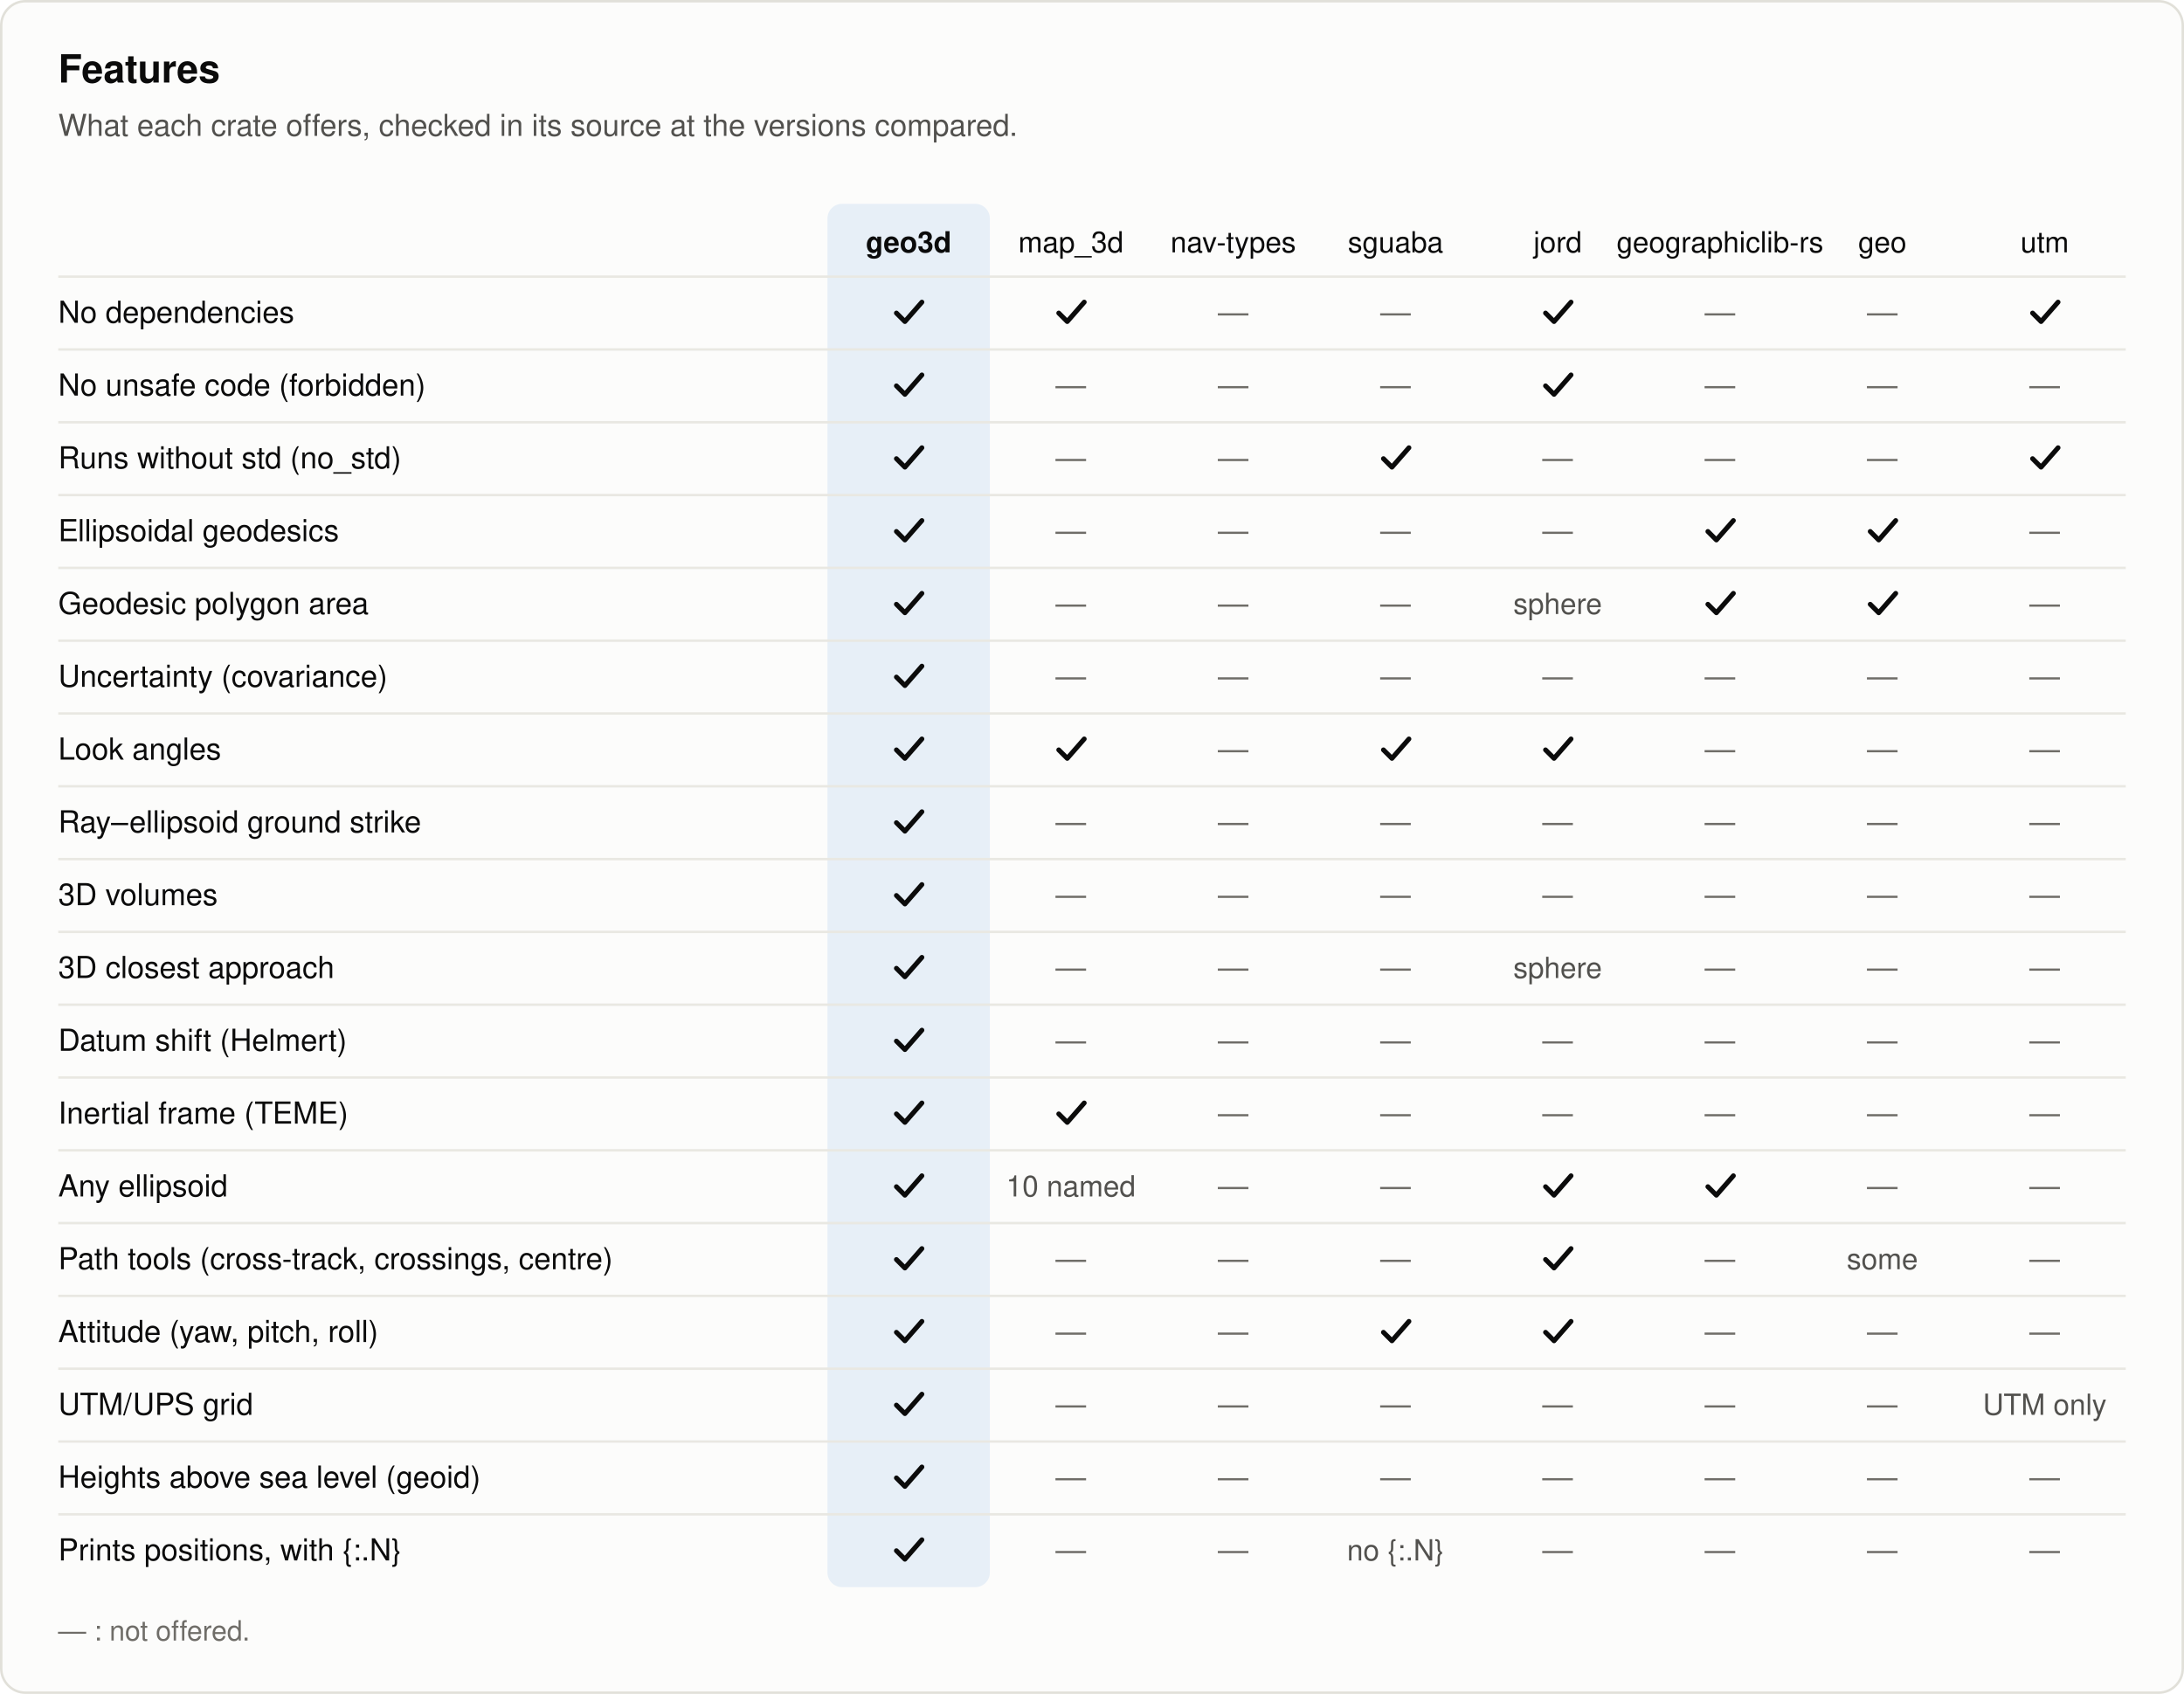
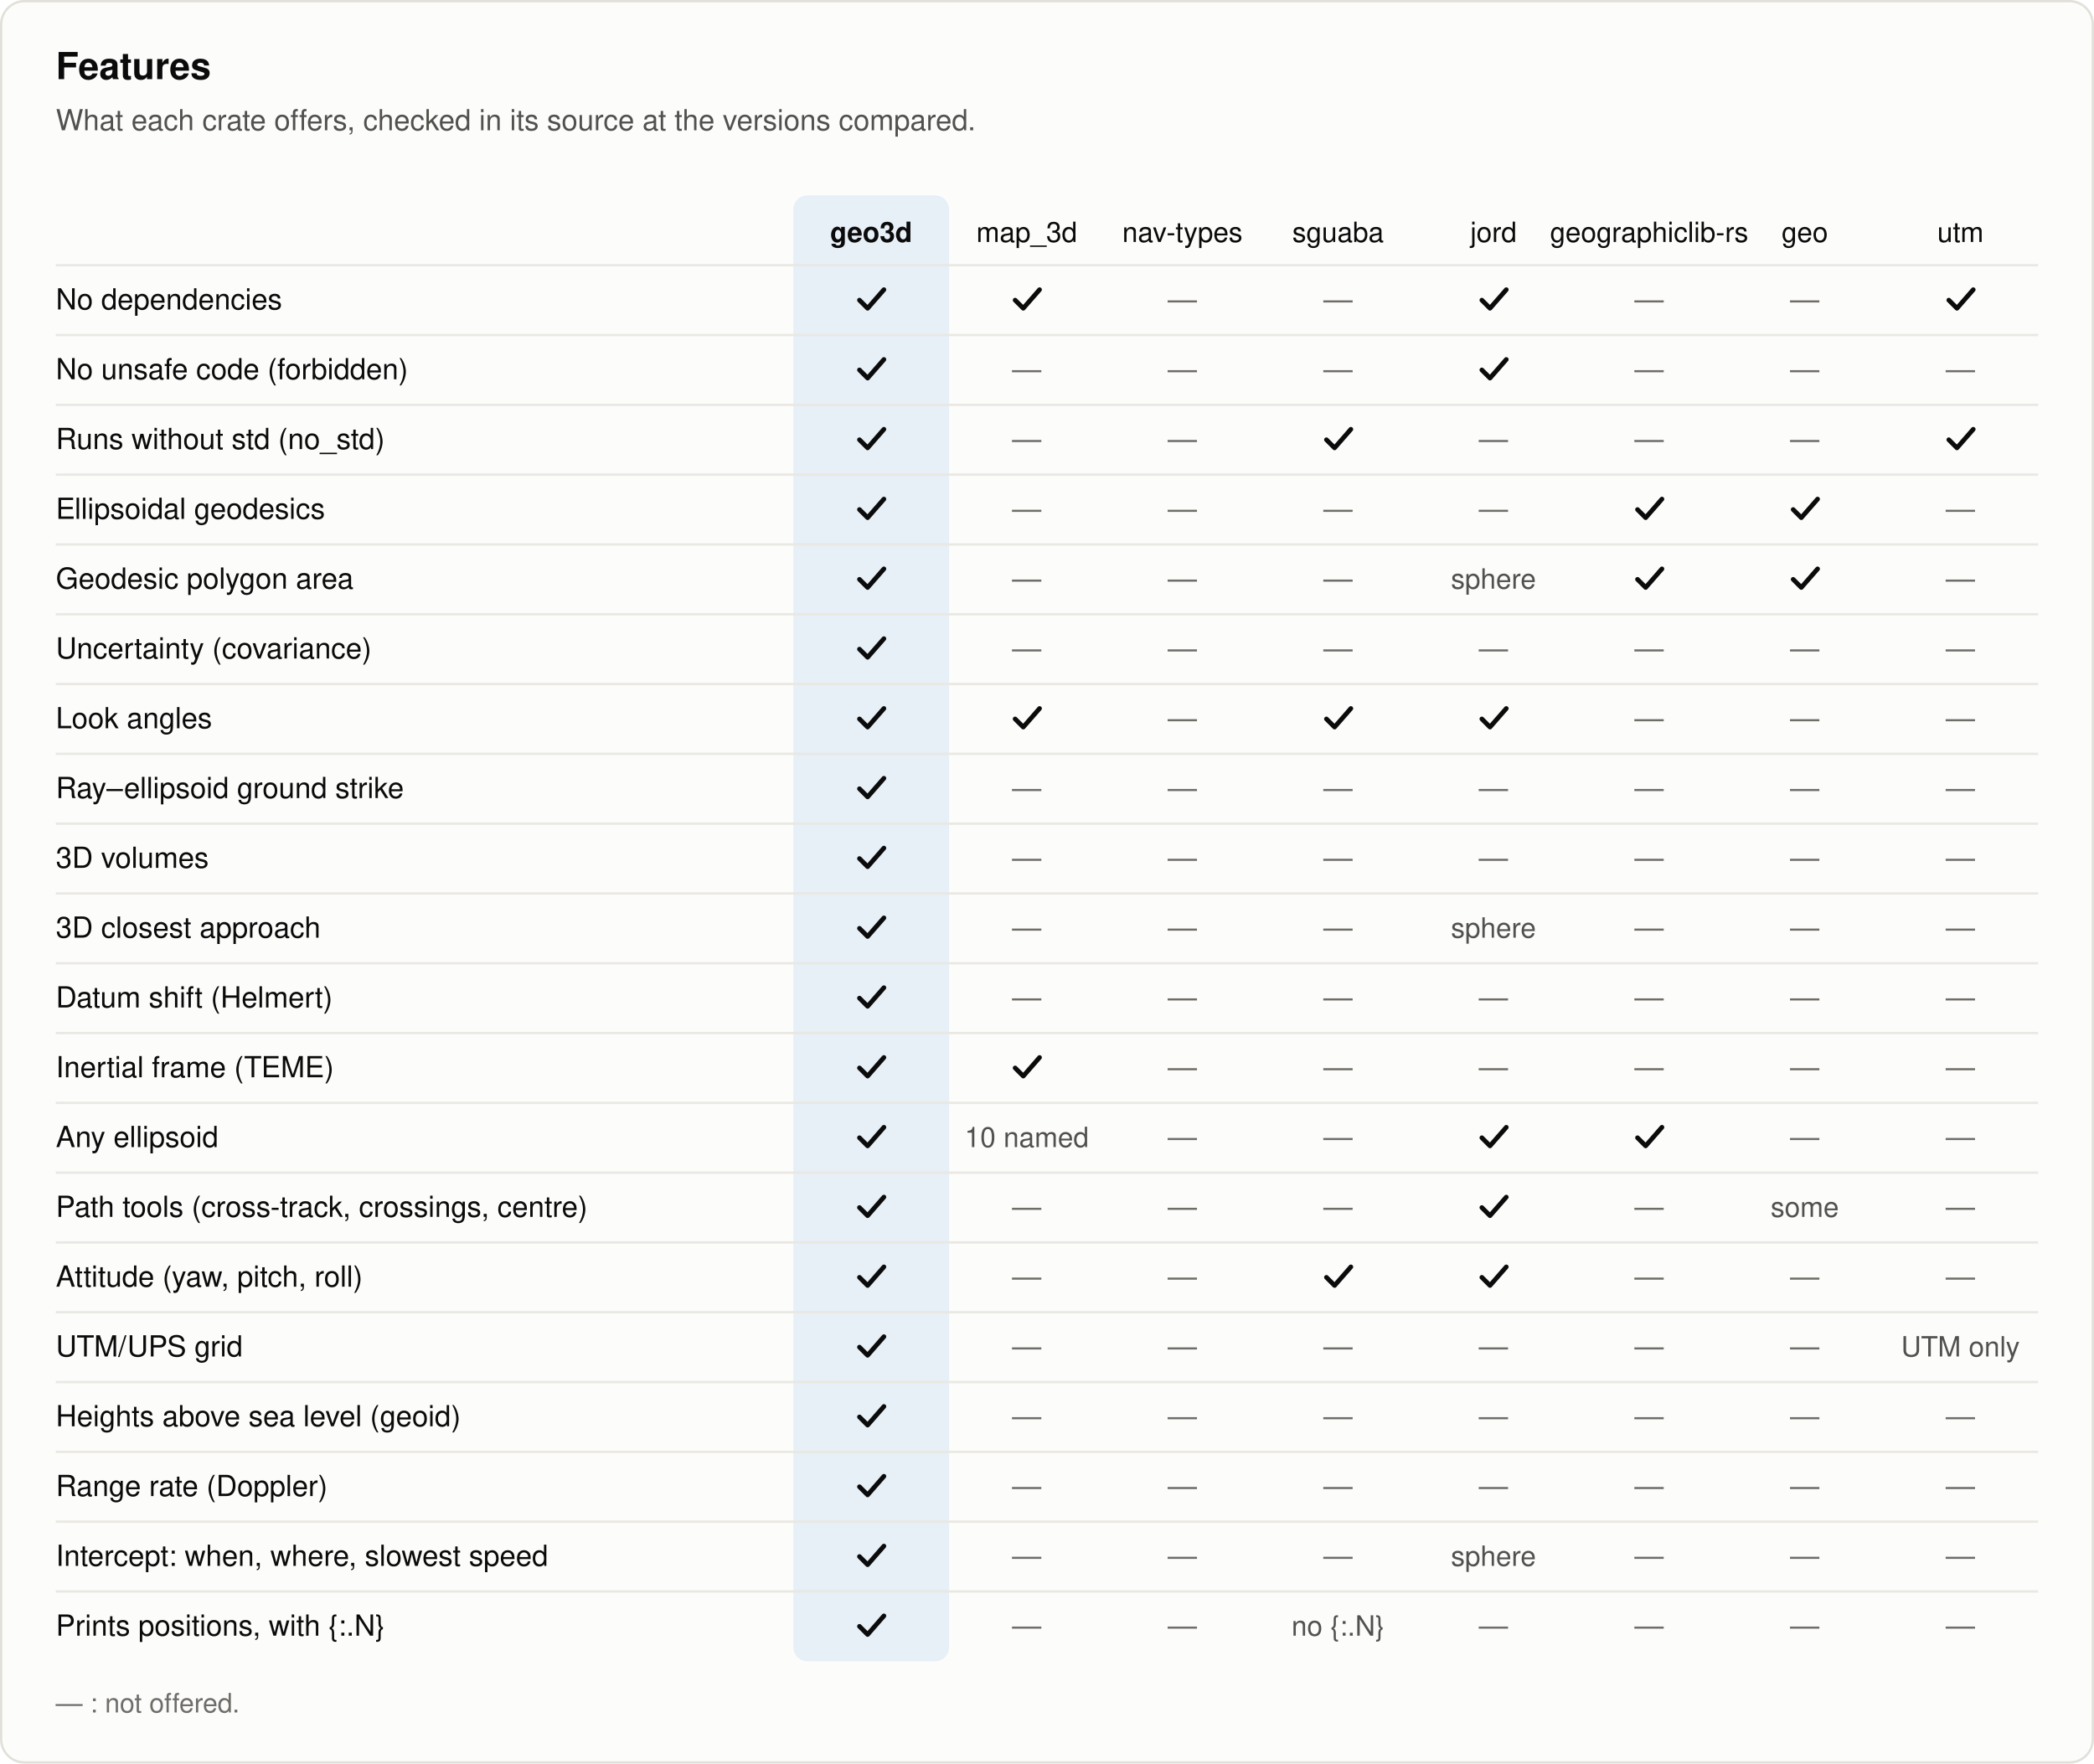
- <svg xmlns="http://www.w3.org/2000/svg" width="900" height="698" viewBox="0 0 900 698" font-family="system-ui, -apple-system, 'Segoe UI', Helvetica, Arial, sans-serif" role="img" aria-label="Feature matrix: geo3d is the only crate with ground strike, 3D volumes, closest approach, covariance and datum shifts">
-   <rect x="0.5" y="0.5" width="899" height="697" rx="10" fill="#fcfcfb" stroke="#e1e0d9" />
+ <svg xmlns="http://www.w3.org/2000/svg" width="900" height="758" viewBox="0 0 900 758" font-family="system-ui, -apple-system, 'Segoe UI', Helvetica, Arial, sans-serif" role="img" aria-label="Feature matrix: geo3d is the only crate with ground strike, 3D volumes, closest approach, covariance and datum shifts">
+   <rect x="0.5" y="0.5" width="899" height="757" rx="10" fill="#fcfcfb" stroke="#e1e0d9" />
  <text x="24.0" y="34.0" font-size="16" font-weight="600" fill="#0b0b0b" text-anchor="start">Features</text>
  <text x="24.0" y="56.0" font-size="12.5" font-weight="400" fill="#52514e" text-anchor="start">What each crate offers, checked in its source at the versions compared.</text>
-   <rect x="341.0" y="84.0" width="66.9" height="570.0" rx="6" fill="#e7eff7" />
+   <rect x="341.0" y="84.0" width="66.9" height="630.0" rx="6" fill="#e7eff7" />
  <text x="374.4" y="104.0" font-size="12" font-weight="600" fill="#0b0b0b" text-anchor="middle">geo3d</text>
  <text x="441.3" y="104.0" font-size="12" font-weight="500" fill="#0b0b0b" text-anchor="middle">map_3d</text>
  <text x="508.2" y="104.0" font-size="12" font-weight="500" fill="#0b0b0b" text-anchor="middle">nav-types</text>
  <text x="575.1" y="104.0" font-size="12" font-weight="500" fill="#0b0b0b" text-anchor="middle">sguaba</text>
  <text x="641.9" y="104.0" font-size="12" font-weight="500" fill="#0b0b0b" text-anchor="middle">jord</text>
  <text x="708.8" y="104.0" font-size="12" font-weight="500" fill="#0b0b0b" text-anchor="middle">geographiclib-rs</text>
  <text x="775.7" y="104.0" font-size="12" font-weight="500" fill="#0b0b0b" text-anchor="middle">geo</text>
  <text x="842.6" y="104.0" font-size="12" font-weight="500" fill="#0b0b0b" text-anchor="middle">utm</text>
  <line x1="24" y1="114.0" x2="876" y2="114.0" stroke="#e9e8e2" />
  <text x="24.0" y="133.0" font-size="12.5" font-weight="400" fill="#0b0b0b" text-anchor="start">No dependencies</text>
  <path d="M369.4,129.0 L372.9,132.5 L379.9,124.5" stroke="#0b0b0b" stroke-width="2" fill="none" stroke-linecap="round" stroke-linejoin="round" />
  <path d="M436.3,129.0 L439.8,132.5 L446.8,124.5" stroke="#0b0b0b" stroke-width="2" fill="none" stroke-linecap="round" stroke-linejoin="round" />
  <text x="508.2" y="133.0" font-size="12.5" font-weight="400" fill="#6f6d68" text-anchor="middle">—</text>
  <text x="575.1" y="133.0" font-size="12.5" font-weight="400" fill="#6f6d68" text-anchor="middle">—</text>
  <path d="M636.9,129.0 L640.4,132.5 L647.4,124.5" stroke="#0b0b0b" stroke-width="2" fill="none" stroke-linecap="round" stroke-linejoin="round" />
  <text x="708.8" y="133.0" font-size="12.5" font-weight="400" fill="#6f6d68" text-anchor="middle">—</text>
  <text x="775.7" y="133.0" font-size="12.5" font-weight="400" fill="#6f6d68" text-anchor="middle">—</text>
  <path d="M837.6,129.0 L841.1,132.5 L848.1,124.5" stroke="#0b0b0b" stroke-width="2" fill="none" stroke-linecap="round" stroke-linejoin="round" />
  <line x1="24" y1="144.0" x2="876" y2="144.0" stroke="#e9e8e2" />
  <text x="24.0" y="163.0" font-size="12.5" font-weight="400" fill="#0b0b0b" text-anchor="start">No unsafe code (forbidden)</text>
  <path d="M369.4,159.0 L372.9,162.5 L379.9,154.5" stroke="#0b0b0b" stroke-width="2" fill="none" stroke-linecap="round" stroke-linejoin="round" />
  <text x="441.3" y="163.0" font-size="12.5" font-weight="400" fill="#6f6d68" text-anchor="middle">—</text>
  <text x="508.2" y="163.0" font-size="12.5" font-weight="400" fill="#6f6d68" text-anchor="middle">—</text>
  <text x="575.1" y="163.0" font-size="12.5" font-weight="400" fill="#6f6d68" text-anchor="middle">—</text>
  <path d="M636.9,159.0 L640.4,162.5 L647.4,154.5" stroke="#0b0b0b" stroke-width="2" fill="none" stroke-linecap="round" stroke-linejoin="round" />
  <text x="708.8" y="163.0" font-size="12.5" font-weight="400" fill="#6f6d68" text-anchor="middle">—</text>
  <text x="775.7" y="163.0" font-size="12.5" font-weight="400" fill="#6f6d68" text-anchor="middle">—</text>
  <text x="842.6" y="163.0" font-size="12.5" font-weight="400" fill="#6f6d68" text-anchor="middle">—</text>
  <line x1="24" y1="174.0" x2="876" y2="174.0" stroke="#e9e8e2" />
  <text x="24.0" y="193.0" font-size="12.5" font-weight="400" fill="#0b0b0b" text-anchor="start">Runs without std (no_std)</text>
  <path d="M369.4,189.0 L372.9,192.5 L379.9,184.5" stroke="#0b0b0b" stroke-width="2" fill="none" stroke-linecap="round" stroke-linejoin="round" />
  <text x="441.3" y="193.0" font-size="12.5" font-weight="400" fill="#6f6d68" text-anchor="middle">—</text>
  <text x="508.2" y="193.0" font-size="12.5" font-weight="400" fill="#6f6d68" text-anchor="middle">—</text>
  <path d="M570.1,189.0 L573.6,192.5 L580.6,184.5" stroke="#0b0b0b" stroke-width="2" fill="none" stroke-linecap="round" stroke-linejoin="round" />
  <text x="641.9" y="193.0" font-size="12.5" font-weight="400" fill="#6f6d68" text-anchor="middle">—</text>
  <text x="708.8" y="193.0" font-size="12.5" font-weight="400" fill="#6f6d68" text-anchor="middle">—</text>
  <text x="775.7" y="193.0" font-size="12.5" font-weight="400" fill="#6f6d68" text-anchor="middle">—</text>
  <path d="M837.6,189.0 L841.1,192.5 L848.1,184.5" stroke="#0b0b0b" stroke-width="2" fill="none" stroke-linecap="round" stroke-linejoin="round" />
  <line x1="24" y1="204.0" x2="876" y2="204.0" stroke="#e9e8e2" />
  <text x="24.0" y="223.0" font-size="12.5" font-weight="400" fill="#0b0b0b" text-anchor="start">Ellipsoidal geodesics</text>
  <path d="M369.4,219.0 L372.9,222.5 L379.9,214.5" stroke="#0b0b0b" stroke-width="2" fill="none" stroke-linecap="round" stroke-linejoin="round" />
  <text x="441.3" y="223.0" font-size="12.5" font-weight="400" fill="#6f6d68" text-anchor="middle">—</text>
  <text x="508.2" y="223.0" font-size="12.5" font-weight="400" fill="#6f6d68" text-anchor="middle">—</text>
  <text x="575.1" y="223.0" font-size="12.5" font-weight="400" fill="#6f6d68" text-anchor="middle">—</text>
  <text x="641.9" y="223.0" font-size="12.5" font-weight="400" fill="#6f6d68" text-anchor="middle">—</text>
  <path d="M703.8,219.0 L707.3,222.5 L714.3,214.5" stroke="#0b0b0b" stroke-width="2" fill="none" stroke-linecap="round" stroke-linejoin="round" />
  <path d="M770.7,219.0 L774.2,222.5 L781.2,214.5" stroke="#0b0b0b" stroke-width="2" fill="none" stroke-linecap="round" stroke-linejoin="round" />
  <text x="842.6" y="223.0" font-size="12.5" font-weight="400" fill="#6f6d68" text-anchor="middle">—</text>
  <line x1="24" y1="234.0" x2="876" y2="234.0" stroke="#e9e8e2" />
  <text x="24.0" y="253.0" font-size="12.5" font-weight="400" fill="#0b0b0b" text-anchor="start">Geodesic polygon area</text>
  <path d="M369.4,249.0 L372.9,252.5 L379.9,244.5" stroke="#0b0b0b" stroke-width="2" fill="none" stroke-linecap="round" stroke-linejoin="round" />
  <text x="441.3" y="253.0" font-size="12.5" font-weight="400" fill="#6f6d68" text-anchor="middle">—</text>
  <text x="508.2" y="253.0" font-size="12.5" font-weight="400" fill="#6f6d68" text-anchor="middle">—</text>
  <text x="575.1" y="253.0" font-size="12.5" font-weight="400" fill="#6f6d68" text-anchor="middle">—</text>
  <text x="641.9" y="253.0" font-size="12" font-weight="500" fill="#52514e" text-anchor="middle">sphere</text>
  <path d="M703.8,249.0 L707.3,252.5 L714.3,244.5" stroke="#0b0b0b" stroke-width="2" fill="none" stroke-linecap="round" stroke-linejoin="round" />
  <path d="M770.7,249.0 L774.2,252.5 L781.2,244.5" stroke="#0b0b0b" stroke-width="2" fill="none" stroke-linecap="round" stroke-linejoin="round" />
  <text x="842.6" y="253.0" font-size="12.5" font-weight="400" fill="#6f6d68" text-anchor="middle">—</text>
  <line x1="24" y1="264.0" x2="876" y2="264.0" stroke="#e9e8e2" />
  <text x="24.0" y="283.0" font-size="12.5" font-weight="400" fill="#0b0b0b" text-anchor="start">Uncertainty (covariance)</text>
  <path d="M369.4,279.0 L372.9,282.5 L379.9,274.5" stroke="#0b0b0b" stroke-width="2" fill="none" stroke-linecap="round" stroke-linejoin="round" />
  <text x="441.3" y="283.0" font-size="12.5" font-weight="400" fill="#6f6d68" text-anchor="middle">—</text>
  <text x="508.2" y="283.0" font-size="12.5" font-weight="400" fill="#6f6d68" text-anchor="middle">—</text>
  <text x="575.1" y="283.0" font-size="12.5" font-weight="400" fill="#6f6d68" text-anchor="middle">—</text>
  <text x="641.9" y="283.0" font-size="12.5" font-weight="400" fill="#6f6d68" text-anchor="middle">—</text>
  <text x="708.8" y="283.0" font-size="12.5" font-weight="400" fill="#6f6d68" text-anchor="middle">—</text>
  <text x="775.7" y="283.0" font-size="12.5" font-weight="400" fill="#6f6d68" text-anchor="middle">—</text>
  <text x="842.6" y="283.0" font-size="12.5" font-weight="400" fill="#6f6d68" text-anchor="middle">—</text>
  <line x1="24" y1="294.0" x2="876" y2="294.0" stroke="#e9e8e2" />
  <text x="24.0" y="313.0" font-size="12.5" font-weight="400" fill="#0b0b0b" text-anchor="start">Look angles</text>
  <path d="M369.4,309.0 L372.9,312.5 L379.9,304.5" stroke="#0b0b0b" stroke-width="2" fill="none" stroke-linecap="round" stroke-linejoin="round" />
  <path d="M436.3,309.0 L439.8,312.5 L446.8,304.5" stroke="#0b0b0b" stroke-width="2" fill="none" stroke-linecap="round" stroke-linejoin="round" />
  <text x="508.2" y="313.0" font-size="12.5" font-weight="400" fill="#6f6d68" text-anchor="middle">—</text>
  <path d="M570.1,309.0 L573.6,312.5 L580.6,304.5" stroke="#0b0b0b" stroke-width="2" fill="none" stroke-linecap="round" stroke-linejoin="round" />
  <path d="M636.9,309.0 L640.4,312.5 L647.4,304.5" stroke="#0b0b0b" stroke-width="2" fill="none" stroke-linecap="round" stroke-linejoin="round" />
  <text x="708.8" y="313.0" font-size="12.5" font-weight="400" fill="#6f6d68" text-anchor="middle">—</text>
  <text x="775.7" y="313.0" font-size="12.5" font-weight="400" fill="#6f6d68" text-anchor="middle">—</text>
  <text x="842.6" y="313.0" font-size="12.5" font-weight="400" fill="#6f6d68" text-anchor="middle">—</text>
  <line x1="24" y1="324.0" x2="876" y2="324.0" stroke="#e9e8e2" />
  <text x="24.0" y="343.0" font-size="12.5" font-weight="400" fill="#0b0b0b" text-anchor="start">Ray–ellipsoid ground strike</text>
  <path d="M369.4,339.0 L372.9,342.5 L379.9,334.5" stroke="#0b0b0b" stroke-width="2" fill="none" stroke-linecap="round" stroke-linejoin="round" />
  <text x="441.3" y="343.0" font-size="12.5" font-weight="400" fill="#6f6d68" text-anchor="middle">—</text>
  <text x="508.2" y="343.0" font-size="12.5" font-weight="400" fill="#6f6d68" text-anchor="middle">—</text>
  <text x="575.1" y="343.0" font-size="12.5" font-weight="400" fill="#6f6d68" text-anchor="middle">—</text>
  <text x="641.9" y="343.0" font-size="12.5" font-weight="400" fill="#6f6d68" text-anchor="middle">—</text>
  <text x="708.8" y="343.0" font-size="12.5" font-weight="400" fill="#6f6d68" text-anchor="middle">—</text>
  <text x="775.7" y="343.0" font-size="12.5" font-weight="400" fill="#6f6d68" text-anchor="middle">—</text>
  <text x="842.6" y="343.0" font-size="12.5" font-weight="400" fill="#6f6d68" text-anchor="middle">—</text>
  <line x1="24" y1="354.0" x2="876" y2="354.0" stroke="#e9e8e2" />
  <text x="24.0" y="373.0" font-size="12.5" font-weight="400" fill="#0b0b0b" text-anchor="start">3D volumes</text>
  <path d="M369.4,369.0 L372.9,372.5 L379.9,364.5" stroke="#0b0b0b" stroke-width="2" fill="none" stroke-linecap="round" stroke-linejoin="round" />
  <text x="441.3" y="373.0" font-size="12.5" font-weight="400" fill="#6f6d68" text-anchor="middle">—</text>
  <text x="508.2" y="373.0" font-size="12.5" font-weight="400" fill="#6f6d68" text-anchor="middle">—</text>
  <text x="575.1" y="373.0" font-size="12.5" font-weight="400" fill="#6f6d68" text-anchor="middle">—</text>
  <text x="641.9" y="373.0" font-size="12.5" font-weight="400" fill="#6f6d68" text-anchor="middle">—</text>
  <text x="708.8" y="373.0" font-size="12.5" font-weight="400" fill="#6f6d68" text-anchor="middle">—</text>
  <text x="775.7" y="373.0" font-size="12.5" font-weight="400" fill="#6f6d68" text-anchor="middle">—</text>
  <text x="842.6" y="373.0" font-size="12.5" font-weight="400" fill="#6f6d68" text-anchor="middle">—</text>
  <line x1="24" y1="384.0" x2="876" y2="384.0" stroke="#e9e8e2" />
  <text x="24.0" y="403.0" font-size="12.5" font-weight="400" fill="#0b0b0b" text-anchor="start">3D closest approach</text>
  <path d="M369.4,399.0 L372.9,402.5 L379.9,394.5" stroke="#0b0b0b" stroke-width="2" fill="none" stroke-linecap="round" stroke-linejoin="round" />
  <text x="441.3" y="403.0" font-size="12.5" font-weight="400" fill="#6f6d68" text-anchor="middle">—</text>
  <text x="508.2" y="403.0" font-size="12.5" font-weight="400" fill="#6f6d68" text-anchor="middle">—</text>
  <text x="575.1" y="403.0" font-size="12.5" font-weight="400" fill="#6f6d68" text-anchor="middle">—</text>
  <text x="641.9" y="403.0" font-size="12" font-weight="500" fill="#52514e" text-anchor="middle">sphere</text>
  <text x="708.8" y="403.0" font-size="12.5" font-weight="400" fill="#6f6d68" text-anchor="middle">—</text>
  <text x="775.7" y="403.0" font-size="12.5" font-weight="400" fill="#6f6d68" text-anchor="middle">—</text>
  <text x="842.6" y="403.0" font-size="12.5" font-weight="400" fill="#6f6d68" text-anchor="middle">—</text>
  <line x1="24" y1="414.0" x2="876" y2="414.0" stroke="#e9e8e2" />
  <text x="24.0" y="433.0" font-size="12.5" font-weight="400" fill="#0b0b0b" text-anchor="start">Datum shift (Helmert)</text>
  <path d="M369.4,429.0 L372.9,432.5 L379.9,424.5" stroke="#0b0b0b" stroke-width="2" fill="none" stroke-linecap="round" stroke-linejoin="round" />
  <text x="441.3" y="433.0" font-size="12.5" font-weight="400" fill="#6f6d68" text-anchor="middle">—</text>
  <text x="508.2" y="433.0" font-size="12.5" font-weight="400" fill="#6f6d68" text-anchor="middle">—</text>
  <text x="575.1" y="433.0" font-size="12.5" font-weight="400" fill="#6f6d68" text-anchor="middle">—</text>
  <text x="641.9" y="433.0" font-size="12.5" font-weight="400" fill="#6f6d68" text-anchor="middle">—</text>
  <text x="708.8" y="433.0" font-size="12.5" font-weight="400" fill="#6f6d68" text-anchor="middle">—</text>
  <text x="775.7" y="433.0" font-size="12.5" font-weight="400" fill="#6f6d68" text-anchor="middle">—</text>
  <text x="842.6" y="433.0" font-size="12.5" font-weight="400" fill="#6f6d68" text-anchor="middle">—</text>
  <line x1="24" y1="444.0" x2="876" y2="444.0" stroke="#e9e8e2" />
  <text x="24.0" y="463.0" font-size="12.5" font-weight="400" fill="#0b0b0b" text-anchor="start">Inertial frame (TEME)</text>
  <path d="M369.4,459.0 L372.9,462.5 L379.9,454.5" stroke="#0b0b0b" stroke-width="2" fill="none" stroke-linecap="round" stroke-linejoin="round" />
  <path d="M436.3,459.0 L439.8,462.5 L446.8,454.5" stroke="#0b0b0b" stroke-width="2" fill="none" stroke-linecap="round" stroke-linejoin="round" />
  <text x="508.2" y="463.0" font-size="12.5" font-weight="400" fill="#6f6d68" text-anchor="middle">—</text>
  <text x="575.1" y="463.0" font-size="12.5" font-weight="400" fill="#6f6d68" text-anchor="middle">—</text>
  <text x="641.9" y="463.0" font-size="12.5" font-weight="400" fill="#6f6d68" text-anchor="middle">—</text>
  <text x="708.8" y="463.0" font-size="12.5" font-weight="400" fill="#6f6d68" text-anchor="middle">—</text>
  <text x="775.7" y="463.0" font-size="12.5" font-weight="400" fill="#6f6d68" text-anchor="middle">—</text>
  <text x="842.6" y="463.0" font-size="12.5" font-weight="400" fill="#6f6d68" text-anchor="middle">—</text>
  <line x1="24" y1="474.0" x2="876" y2="474.0" stroke="#e9e8e2" />
  <text x="24.0" y="493.0" font-size="12.5" font-weight="400" fill="#0b0b0b" text-anchor="start">Any ellipsoid</text>
  <path d="M369.4,489.0 L372.9,492.5 L379.9,484.5" stroke="#0b0b0b" stroke-width="2" fill="none" stroke-linecap="round" stroke-linejoin="round" />
  <text x="441.3" y="493.0" font-size="12" font-weight="500" fill="#52514e" text-anchor="middle">10 named</text>
  <text x="508.2" y="493.0" font-size="12.5" font-weight="400" fill="#6f6d68" text-anchor="middle">—</text>
  <text x="575.1" y="493.0" font-size="12.5" font-weight="400" fill="#6f6d68" text-anchor="middle">—</text>
  <path d="M636.9,489.0 L640.4,492.5 L647.4,484.5" stroke="#0b0b0b" stroke-width="2" fill="none" stroke-linecap="round" stroke-linejoin="round" />
  <path d="M703.8,489.0 L707.3,492.5 L714.3,484.5" stroke="#0b0b0b" stroke-width="2" fill="none" stroke-linecap="round" stroke-linejoin="round" />
  <text x="775.7" y="493.0" font-size="12.5" font-weight="400" fill="#6f6d68" text-anchor="middle">—</text>
  <text x="842.6" y="493.0" font-size="12.5" font-weight="400" fill="#6f6d68" text-anchor="middle">—</text>
  <line x1="24" y1="504.0" x2="876" y2="504.0" stroke="#e9e8e2" />
  <text x="24.0" y="523.0" font-size="12.5" font-weight="400" fill="#0b0b0b" text-anchor="start">Path tools (cross-track, crossings, centre)</text>
  <path d="M369.4,519.0 L372.9,522.5 L379.9,514.5" stroke="#0b0b0b" stroke-width="2" fill="none" stroke-linecap="round" stroke-linejoin="round" />
  <text x="441.3" y="523.0" font-size="12.5" font-weight="400" fill="#6f6d68" text-anchor="middle">—</text>
  <text x="508.2" y="523.0" font-size="12.5" font-weight="400" fill="#6f6d68" text-anchor="middle">—</text>
  <text x="575.1" y="523.0" font-size="12.5" font-weight="400" fill="#6f6d68" text-anchor="middle">—</text>
  <path d="M636.9,519.0 L640.4,522.5 L647.4,514.5" stroke="#0b0b0b" stroke-width="2" fill="none" stroke-linecap="round" stroke-linejoin="round" />
  <text x="708.8" y="523.0" font-size="12.5" font-weight="400" fill="#6f6d68" text-anchor="middle">—</text>
  <text x="775.7" y="523.0" font-size="12" font-weight="500" fill="#52514e" text-anchor="middle">some</text>
  <text x="842.6" y="523.0" font-size="12.5" font-weight="400" fill="#6f6d68" text-anchor="middle">—</text>
  <line x1="24" y1="534.0" x2="876" y2="534.0" stroke="#e9e8e2" />
  <text x="24.0" y="553.0" font-size="12.5" font-weight="400" fill="#0b0b0b" text-anchor="start">Attitude (yaw, pitch, roll)</text>
  <path d="M369.4,549.0 L372.9,552.5 L379.9,544.5" stroke="#0b0b0b" stroke-width="2" fill="none" stroke-linecap="round" stroke-linejoin="round" />
  <text x="441.3" y="553.0" font-size="12.5" font-weight="400" fill="#6f6d68" text-anchor="middle">—</text>
  <text x="508.2" y="553.0" font-size="12.5" font-weight="400" fill="#6f6d68" text-anchor="middle">—</text>
  <path d="M570.1,549.0 L573.6,552.5 L580.6,544.5" stroke="#0b0b0b" stroke-width="2" fill="none" stroke-linecap="round" stroke-linejoin="round" />
  <path d="M636.9,549.0 L640.4,552.5 L647.4,544.5" stroke="#0b0b0b" stroke-width="2" fill="none" stroke-linecap="round" stroke-linejoin="round" />
  <text x="708.8" y="553.0" font-size="12.5" font-weight="400" fill="#6f6d68" text-anchor="middle">—</text>
  <text x="775.7" y="553.0" font-size="12.5" font-weight="400" fill="#6f6d68" text-anchor="middle">—</text>
  <text x="842.6" y="553.0" font-size="12.5" font-weight="400" fill="#6f6d68" text-anchor="middle">—</text>
  <line x1="24" y1="564.0" x2="876" y2="564.0" stroke="#e9e8e2" />
  <text x="24.0" y="583.0" font-size="12.5" font-weight="400" fill="#0b0b0b" text-anchor="start">UTM/UPS grid</text>
  <path d="M369.4,579.0 L372.9,582.5 L379.9,574.5" stroke="#0b0b0b" stroke-width="2" fill="none" stroke-linecap="round" stroke-linejoin="round" />
  <text x="441.3" y="583.0" font-size="12.5" font-weight="400" fill="#6f6d68" text-anchor="middle">—</text>
  <text x="508.2" y="583.0" font-size="12.5" font-weight="400" fill="#6f6d68" text-anchor="middle">—</text>
  <text x="575.1" y="583.0" font-size="12.5" font-weight="400" fill="#6f6d68" text-anchor="middle">—</text>
  <text x="641.9" y="583.0" font-size="12.5" font-weight="400" fill="#6f6d68" text-anchor="middle">—</text>
  <text x="708.8" y="583.0" font-size="12.5" font-weight="400" fill="#6f6d68" text-anchor="middle">—</text>
  <text x="775.7" y="583.0" font-size="12.5" font-weight="400" fill="#6f6d68" text-anchor="middle">—</text>
  <text x="842.6" y="583.0" font-size="12" font-weight="500" fill="#52514e" text-anchor="middle">UTM only</text>
  <line x1="24" y1="594.0" x2="876" y2="594.0" stroke="#e9e8e2" />
  <text x="24.0" y="613.0" font-size="12.5" font-weight="400" fill="#0b0b0b" text-anchor="start">Heights above sea level (geoid)</text>
  <path d="M369.4,609.0 L372.9,612.5 L379.9,604.5" stroke="#0b0b0b" stroke-width="2" fill="none" stroke-linecap="round" stroke-linejoin="round" />
  <text x="441.3" y="613.0" font-size="12.5" font-weight="400" fill="#6f6d68" text-anchor="middle">—</text>
  <text x="508.2" y="613.0" font-size="12.5" font-weight="400" fill="#6f6d68" text-anchor="middle">—</text>
  <text x="575.1" y="613.0" font-size="12.5" font-weight="400" fill="#6f6d68" text-anchor="middle">—</text>
  <text x="641.9" y="613.0" font-size="12.5" font-weight="400" fill="#6f6d68" text-anchor="middle">—</text>
  <text x="708.8" y="613.0" font-size="12.5" font-weight="400" fill="#6f6d68" text-anchor="middle">—</text>
  <text x="775.7" y="613.0" font-size="12.5" font-weight="400" fill="#6f6d68" text-anchor="middle">—</text>
  <text x="842.6" y="613.0" font-size="12.5" font-weight="400" fill="#6f6d68" text-anchor="middle">—</text>
  <line x1="24" y1="624.0" x2="876" y2="624.0" stroke="#e9e8e2" />
-   <text x="24.0" y="643.0" font-size="12.5" font-weight="400" fill="#0b0b0b" text-anchor="start">Prints positions, with {:.N}</text>
+   <text x="24.0" y="643.0" font-size="12.5" font-weight="400" fill="#0b0b0b" text-anchor="start">Range rate (Doppler)</text>
  <path d="M369.4,639.0 L372.9,642.5 L379.9,634.5" stroke="#0b0b0b" stroke-width="2" fill="none" stroke-linecap="round" stroke-linejoin="round" />
  <text x="441.3" y="643.0" font-size="12.5" font-weight="400" fill="#6f6d68" text-anchor="middle">—</text>
  <text x="508.2" y="643.0" font-size="12.5" font-weight="400" fill="#6f6d68" text-anchor="middle">—</text>
-   <text x="575.1" y="643.0" font-size="12" font-weight="500" fill="#52514e" text-anchor="middle">no {:.N}</text>
+   <text x="575.1" y="643.0" font-size="12.5" font-weight="400" fill="#6f6d68" text-anchor="middle">—</text>
  <text x="641.9" y="643.0" font-size="12.5" font-weight="400" fill="#6f6d68" text-anchor="middle">—</text>
  <text x="708.8" y="643.0" font-size="12.5" font-weight="400" fill="#6f6d68" text-anchor="middle">—</text>
  <text x="775.7" y="643.0" font-size="12.5" font-weight="400" fill="#6f6d68" text-anchor="middle">—</text>
  <text x="842.6" y="643.0" font-size="12.5" font-weight="400" fill="#6f6d68" text-anchor="middle">—</text>
-   <text x="24.0" y="676.0" font-size="11.5" font-weight="400" fill="#6f6d68" text-anchor="start">— : not offered.</text>
+   <line x1="24" y1="654.0" x2="876" y2="654.0" stroke="#e9e8e2" />
+   <text x="24.0" y="673.0" font-size="12.5" font-weight="400" fill="#0b0b0b" text-anchor="start">Intercept: when, where, slowest speed</text>
+   <path d="M369.4,669.0 L372.9,672.5 L379.9,664.5" stroke="#0b0b0b" stroke-width="2" fill="none" stroke-linecap="round" stroke-linejoin="round" />
+   <text x="441.3" y="673.0" font-size="12.5" font-weight="400" fill="#6f6d68" text-anchor="middle">—</text>
+   <text x="508.2" y="673.0" font-size="12.5" font-weight="400" fill="#6f6d68" text-anchor="middle">—</text>
+   <text x="575.1" y="673.0" font-size="12.5" font-weight="400" fill="#6f6d68" text-anchor="middle">—</text>
+   <text x="641.9" y="673.0" font-size="12" font-weight="500" fill="#52514e" text-anchor="middle">sphere</text>
+   <text x="708.8" y="673.0" font-size="12.5" font-weight="400" fill="#6f6d68" text-anchor="middle">—</text>
+   <text x="775.7" y="673.0" font-size="12.5" font-weight="400" fill="#6f6d68" text-anchor="middle">—</text>
+   <text x="842.6" y="673.0" font-size="12.5" font-weight="400" fill="#6f6d68" text-anchor="middle">—</text>
+   <line x1="24" y1="684.0" x2="876" y2="684.0" stroke="#e9e8e2" />
+   <text x="24.0" y="703.0" font-size="12.5" font-weight="400" fill="#0b0b0b" text-anchor="start">Prints positions, with {:.N}</text>
+   <path d="M369.4,699.0 L372.9,702.5 L379.9,694.5" stroke="#0b0b0b" stroke-width="2" fill="none" stroke-linecap="round" stroke-linejoin="round" />
+   <text x="441.3" y="703.0" font-size="12.5" font-weight="400" fill="#6f6d68" text-anchor="middle">—</text>
+   <text x="508.2" y="703.0" font-size="12.5" font-weight="400" fill="#6f6d68" text-anchor="middle">—</text>
+   <text x="575.1" y="703.0" font-size="12" font-weight="500" fill="#52514e" text-anchor="middle">no {:.N}</text>
+   <text x="641.9" y="703.0" font-size="12.5" font-weight="400" fill="#6f6d68" text-anchor="middle">—</text>
+   <text x="708.8" y="703.0" font-size="12.5" font-weight="400" fill="#6f6d68" text-anchor="middle">—</text>
+   <text x="775.7" y="703.0" font-size="12.5" font-weight="400" fill="#6f6d68" text-anchor="middle">—</text>
+   <text x="842.6" y="703.0" font-size="12.5" font-weight="400" fill="#6f6d68" text-anchor="middle">—</text>
+   <text x="24.0" y="736.0" font-size="11.5" font-weight="400" fill="#6f6d68" text-anchor="start">— : not offered.</text>
</svg>
